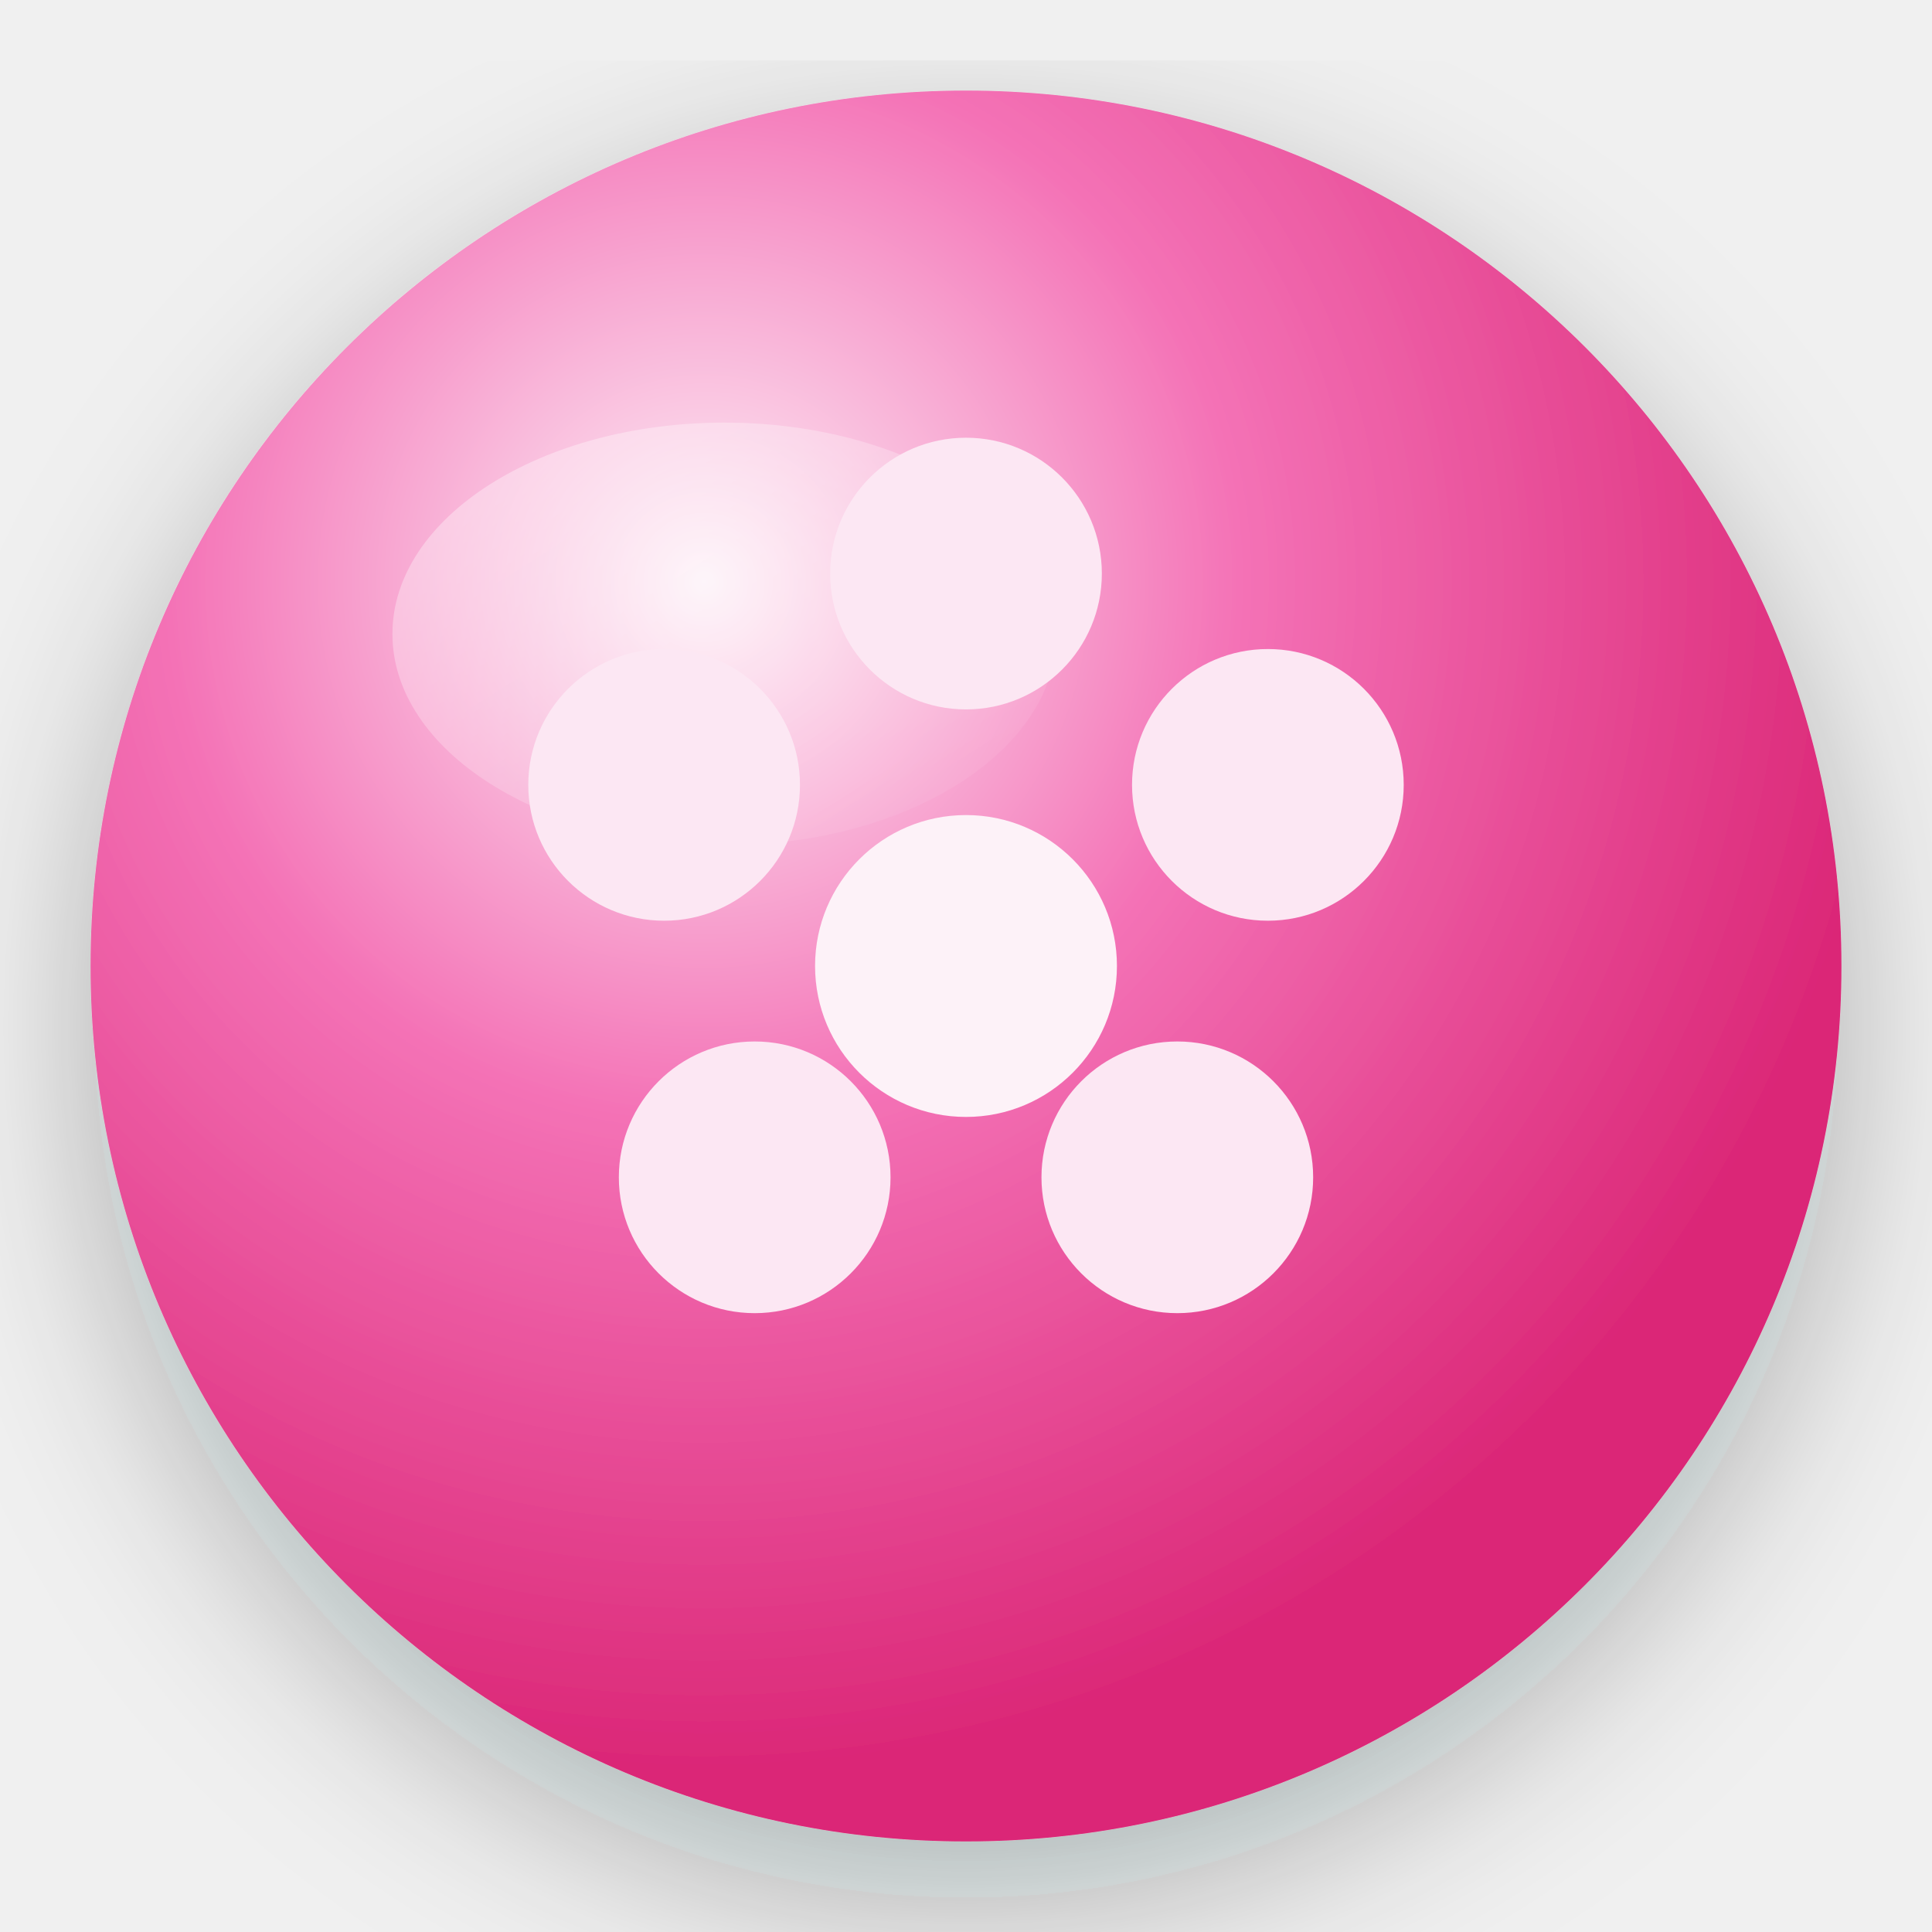
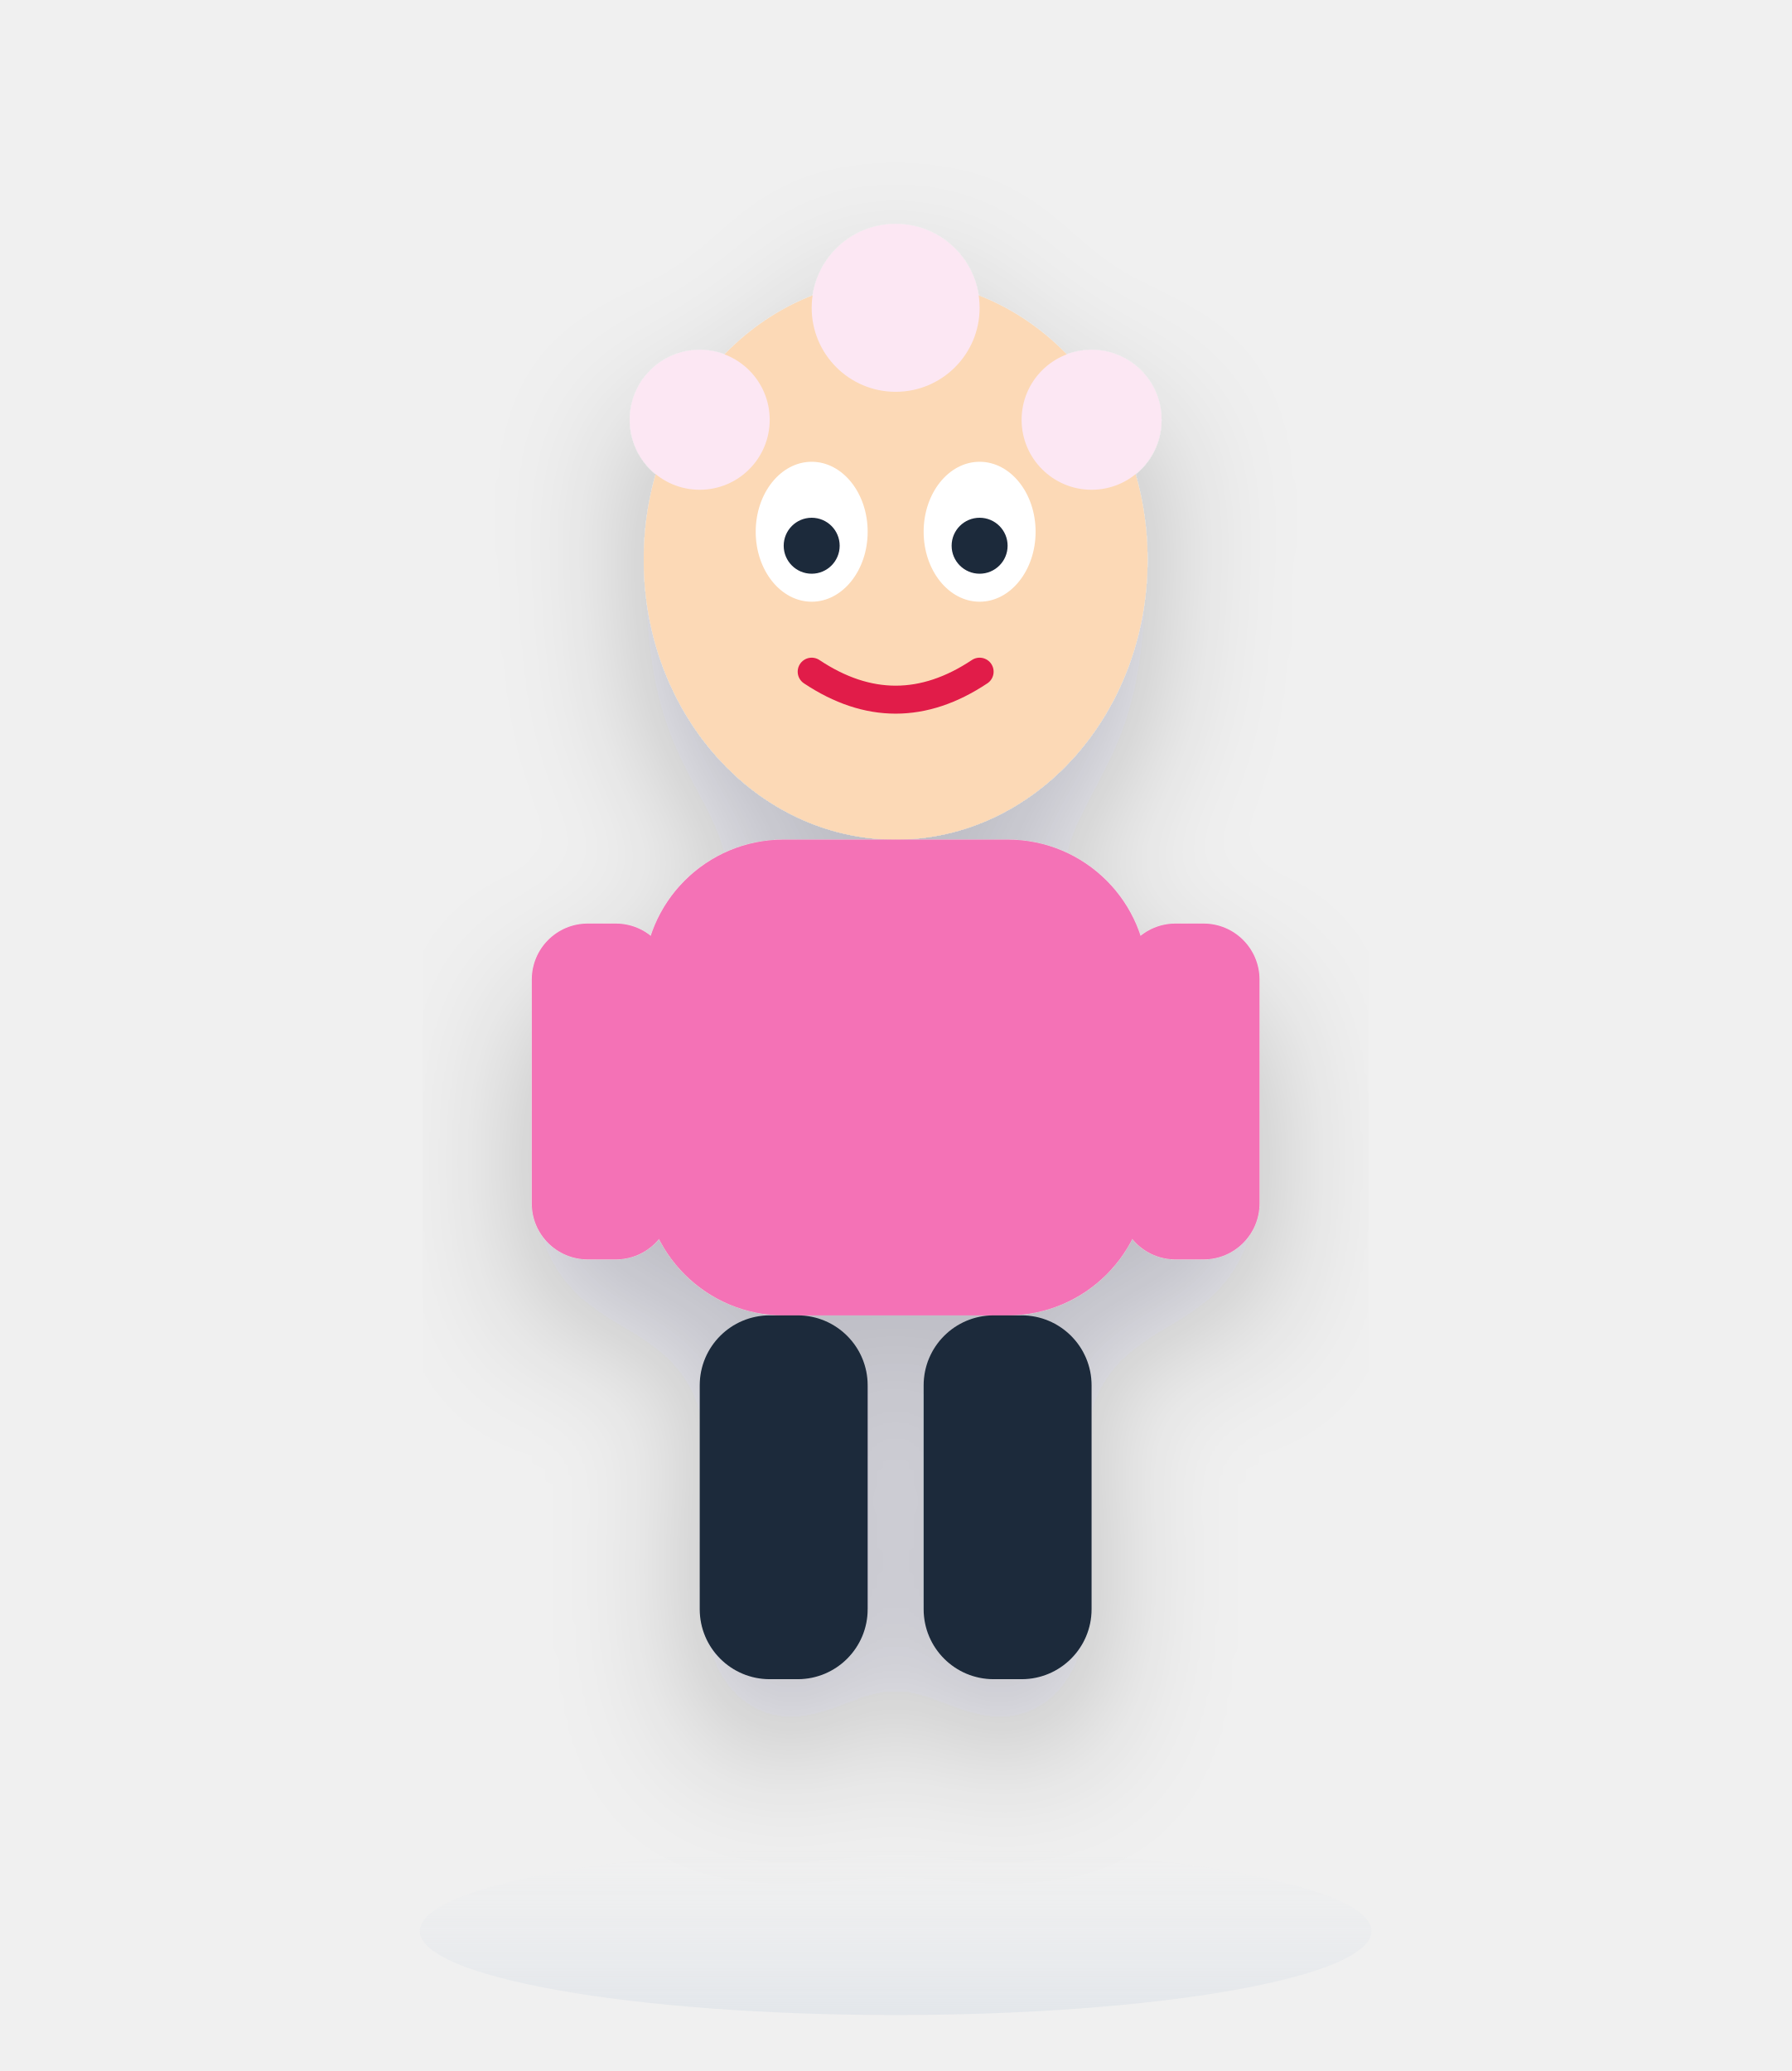
- <svg xmlns="http://www.w3.org/2000/svg" viewBox="0 0 128 128" role="img" aria-hidden="true">
+ <svg xmlns="http://www.w3.org/2000/svg" viewBox="0 0 128 148" role="img" aria-hidden="true">
  <defs>
-     <radialGradient id="sphere" cx="35%" cy="28%" r="68%">
-       <stop offset="0%" stop-color="#fdf2f8" />
-       <stop offset="45%" stop-color="#f472b6" />
-       <stop offset="100%" stop-color="#db2777" />
-     </radialGradient>
-     <filter id="depth" x="-20%" y="-20%" width="140%" height="140%">
-       <feDropShadow dx="0" dy="4" stdDeviation="6" flood-color="#0f172a" flood-opacity="0.28" />
+     <filter id="charShadow" x="-15%" y="-10%" width="130%" height="130%">
+       <feDropShadow dx="0" dy="5" stdDeviation="5" flood-color="#0f172a" flood-opacity="0.22" />
    </filter>
-     <linearGradient id="shine" x1="0" y1="0" x2="1" y2="1">
-       <stop offset="0%" stop-color="#ffffff" stop-opacity="0.55" />
-       <stop offset="100%" stop-color="#ffffff" stop-opacity="0" />
+     <linearGradient id="floor" x1="0" y1="0" x2="0" y2="1">
+       <stop offset="0%" stop-color="#e2e8f0" stop-opacity="0" />
+       <stop offset="100%" stop-color="#cbd5e1" stop-opacity="0.35" />
    </linearGradient>
  </defs>
-   <circle cx="64" cy="64" r="58" fill="url(#sphere)" filter="url(#depth)" />
-   <ellipse cx="48" cy="42" rx="22" ry="14" fill="url(#shine)" opacity="0.75" />
-   <circle cx="64" cy="64" r="10" fill="#fdf2f8" />
-   <circle cx="64" cy="38" r="9" fill="#fce7f3" />
-   <circle cx="84" cy="52" r="9" fill="#fce7f3" />
-   <circle cx="78" cy="78" r="9" fill="#fce7f3" />
-   <circle cx="50" cy="78" r="9" fill="#fce7f3" />
-   <circle cx="44" cy="52" r="9" fill="#fce7f3" />
+   <ellipse cx="64" cy="138" rx="34" ry="6" fill="url(#floor)" />
+   <g filter="url(#charShadow)">
+     <ellipse cx="64" cy="40" rx="18" ry="20" fill="#fcd9b6" />
+     <ellipse cx="58" cy="38" rx="4" ry="5" fill="#ffffff" />
+     <ellipse cx="70" cy="38" rx="4" ry="5" fill="#ffffff" />
+     <circle cx="58" cy="39" r="2" fill="#1e293b" />
+     <circle cx="70" cy="39" r="2" fill="#1e293b" />
+     <path d="M58 48 Q64 52 70 48" fill="none" stroke="#e11d48" stroke-width="2" stroke-linecap="round" />
+     <rect x="46" y="60" width="36" height="34" rx="10" fill="#f472b6" />
+     <rect x="38" y="66" width="10" height="24" rx="4" fill="#f472b6" />
+     <rect x="80" y="66" width="10" height="24" rx="4" fill="#f472b6" />
+     <rect x="50" y="94" width="12" height="26" rx="5" fill="#1e293b" />
+     <rect x="66" y="94" width="12" height="26" rx="5" fill="#1e293b" />
+     <circle cx="64" cy="22" r="6" fill="#fce7f3" />
+     <circle cx="78" cy="30" r="5" fill="#fce7f3" />
+     <circle cx="50" cy="30" r="5" fill="#fce7f3" />
+   </g>
</svg>
